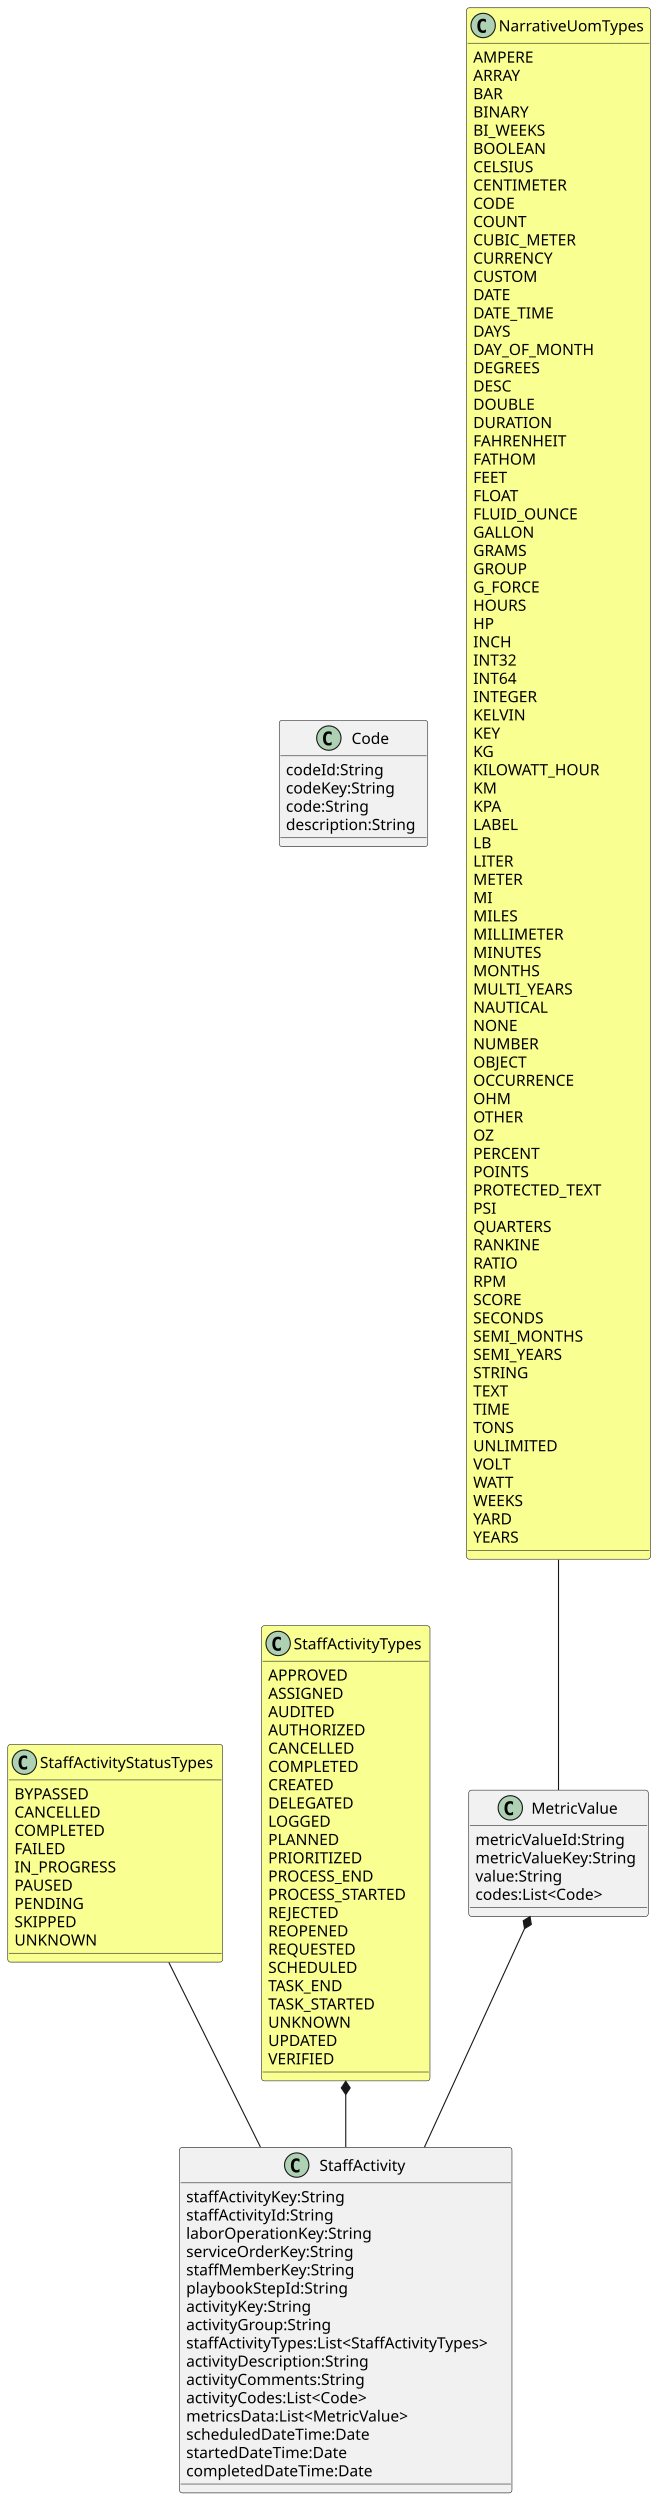
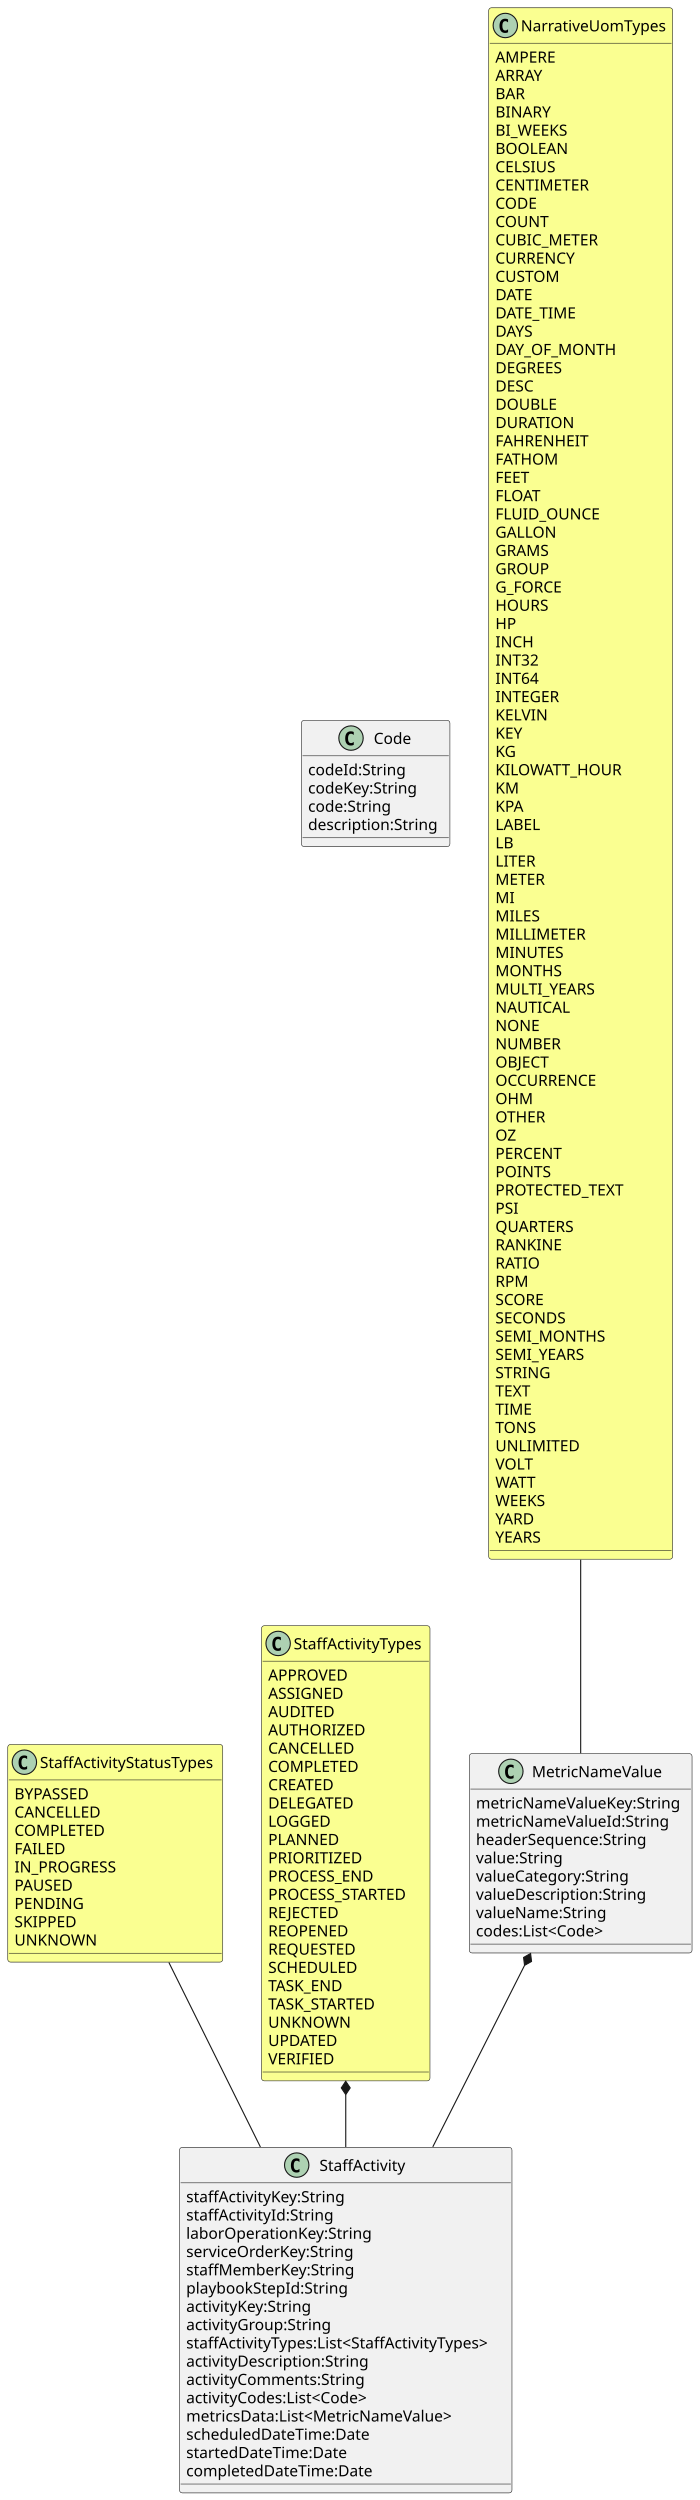
- <svg xmlns="http://www.w3.org/2000/svg" contentStyleType="text/css" height="2256px" preserveAspectRatio="none" style="width:594px;height:2256px;background:#FFFFFF;" version="1.1" viewBox="0 0 594 2256" width="594px" zoomAndPan="magnify">
+ <svg xmlns="http://www.w3.org/2000/svg" contentStyleType="text/css" height="2256px" preserveAspectRatio="none" style="width:631px;height:2256px;background:#FFFFFF;" version="1.1" viewBox="0 0 631 2256" width="631px" zoomAndPan="magnify">
  <defs />
  <g>
    <g id="elem_Code">
-       <rect codeLine="1" fill="#F1F1F1" height="113.953" id="Code" rx="2.5" ry="2.5" style="stroke:#181818;stroke-width:0.5;" width="134" x="252" y="650.04" />
-       <ellipse cx="296.75" cy="666.04" fill="#ADD1B2" rx="11" ry="11" style="stroke:#181818;stroke-width:1.0;" />
-       <path d="M299.223,672.183 Q298.642,672.482 298.003,672.631 Q297.364,672.781 296.658,672.781 Q294.151,672.781 292.832,671.129 Q291.512,669.477 291.512,666.356 Q291.512,663.226 292.832,661.575 Q294.151,659.923 296.658,659.923 Q297.364,659.923 298.011,660.072 Q298.659,660.222 299.223,660.52 L299.223,663.243 Q298.592,662.662 297.999,662.392 Q297.405,662.122 296.774,662.122 Q295.43,662.122 294.745,663.189 Q294.06,664.256 294.06,666.356 Q294.06,668.448 294.745,669.514 Q295.43,670.581 296.774,670.581 Q297.405,670.581 297.999,670.311 Q298.592,670.042 299.223,669.46 Z " fill="#000000" />
-       <text fill="#000000" font-family="sans-serif" font-size="14" lengthAdjust="spacing" textLength="36" x="317.25" y="671.331">Code</text>
-       <line style="stroke:#181818;stroke-width:0.5;" x1="253" x2="385" y1="682.04" y2="682.04" />
-       <text fill="#000000" font-family="sans-serif" font-size="14" lengthAdjust="spacing" textLength="91" x="258" y="699.575">codeId:String</text>
-       <text fill="#000000" font-family="sans-serif" font-size="14" lengthAdjust="spacing" textLength="102" x="258" y="716.063">codeKey:String</text>
-       <text fill="#000000" font-family="sans-serif" font-size="14" lengthAdjust="spacing" textLength="78" x="258" y="732.552">code:String</text>
-       <text fill="#000000" font-family="sans-serif" font-size="14" lengthAdjust="spacing" textLength="122" x="258" y="749.04">description:String</text>
-       <line style="stroke:#181818;stroke-width:0.5;" x1="253" x2="385" y1="755.993" y2="755.993" />
-     </g>
-     <g id="elem_MetricValue">
-       <rect codeLine="7" fill="#F1F1F1" height="113.953" id="MetricValue" rx="2.5" ry="2.5" style="stroke:#181818;stroke-width:0.5;" width="162" x="423" y="1615.43" />
-       <ellipse cx="460.5" cy="1631.43" fill="#ADD1B2" rx="11" ry="11" style="stroke:#181818;stroke-width:1.0;" />
-       <path d="M462.973,1637.573 Q462.392,1637.872 461.753,1638.021 Q461.114,1638.171 460.408,1638.171 Q457.901,1638.171 456.582,1636.519 Q455.262,1634.867 455.262,1631.746 Q455.262,1628.617 456.582,1626.965 Q457.901,1625.313 460.408,1625.313 Q461.114,1625.313 461.761,1625.462 Q462.409,1625.612 462.973,1625.91 L462.973,1628.633 Q462.342,1628.052 461.749,1627.782 Q461.155,1627.513 460.524,1627.513 Q459.18,1627.513 458.495,1628.579 Q457.81,1629.646 457.81,1631.746 Q457.81,1633.838 458.495,1634.904 Q459.18,1635.971 460.524,1635.971 Q461.155,1635.971 461.749,1635.701 Q462.342,1635.431 462.973,1634.85 Z " fill="#000000" />
-       <text fill="#000000" font-family="sans-serif" font-size="14" lengthAdjust="spacing" textLength="80" x="479.5" y="1636.721">MetricValue</text>
-       <line style="stroke:#181818;stroke-width:0.5;" x1="424" x2="584" y1="1647.43" y2="1647.43" />
-       <text fill="#000000" font-family="sans-serif" font-size="14" lengthAdjust="spacing" textLength="139" x="429" y="1664.965">metricValueId:String</text>
-       <text fill="#000000" font-family="sans-serif" font-size="14" lengthAdjust="spacing" textLength="150" x="429" y="1681.453">metricValueKey:String</text>
-       <text fill="#000000" font-family="sans-serif" font-size="14" lengthAdjust="spacing" textLength="81" x="429" y="1697.942">value:String</text>
-       <text fill="#000000" font-family="sans-serif" font-size="14" lengthAdjust="spacing" textLength="125" x="429" y="1714.43">codes:List&lt;Code&gt;</text>
-       <line style="stroke:#181818;stroke-width:0.5;" x1="424" x2="584" y1="1721.383" y2="1721.383" />
+       <rect codeLine="1" fill="#F1F1F1" height="113.953" id="Code" rx="2.5" ry="2.5" style="stroke:#181818;stroke-width:0.5;" width="134" x="272" y="650.04" />
+       <ellipse cx="316.75" cy="666.04" fill="#ADD1B2" rx="11" ry="11" style="stroke:#181818;stroke-width:1.0;" />
+       <path d="M319.223,672.183 Q318.642,672.482 318.003,672.631 Q317.364,672.781 316.658,672.781 Q314.151,672.781 312.832,671.129 Q311.512,669.477 311.512,666.356 Q311.512,663.226 312.832,661.575 Q314.151,659.923 316.658,659.923 Q317.364,659.923 318.011,660.072 Q318.659,660.222 319.223,660.52 L319.223,663.243 Q318.592,662.662 317.999,662.392 Q317.405,662.122 316.774,662.122 Q315.43,662.122 314.745,663.189 Q314.06,664.256 314.06,666.356 Q314.06,668.448 314.745,669.514 Q315.43,670.581 316.774,670.581 Q317.405,670.581 317.999,670.311 Q318.592,670.042 319.223,669.46 Z " fill="#000000" />
+       <text fill="#000000" font-family="sans-serif" font-size="14" lengthAdjust="spacing" textLength="36" x="337.25" y="671.331">Code</text>
+       <line style="stroke:#181818;stroke-width:0.5;" x1="273" x2="405" y1="682.04" y2="682.04" />
+       <text fill="#000000" font-family="sans-serif" font-size="14" lengthAdjust="spacing" textLength="91" x="278" y="699.575">codeId:String</text>
+       <text fill="#000000" font-family="sans-serif" font-size="14" lengthAdjust="spacing" textLength="102" x="278" y="716.063">codeKey:String</text>
+       <text fill="#000000" font-family="sans-serif" font-size="14" lengthAdjust="spacing" textLength="78" x="278" y="732.552">code:String</text>
+       <text fill="#000000" font-family="sans-serif" font-size="14" lengthAdjust="spacing" textLength="122" x="278" y="749.04">description:String</text>
+       <line style="stroke:#181818;stroke-width:0.5;" x1="273" x2="405" y1="755.993" y2="755.993" />
+     </g>
+     <g id="elem_MetricNameValue">
+       <rect codeLine="7" fill="#F1F1F1" height="179.906" id="MetricNameValue" rx="2.5" ry="2.5" style="stroke:#181818;stroke-width:0.5;" width="201" x="423.5" y="1582.45" />
+       <ellipse cx="461" cy="1598.45" fill="#ADD1B2" rx="11" ry="11" style="stroke:#181818;stroke-width:1.0;" />
+       <path d="M463.473,1604.593 Q462.892,1604.892 462.253,1605.041 Q461.614,1605.191 460.908,1605.191 Q458.401,1605.191 457.082,1603.539 Q455.762,1601.887 455.762,1598.766 Q455.762,1595.637 457.082,1593.985 Q458.401,1592.333 460.908,1592.333 Q461.614,1592.333 462.261,1592.482 Q462.909,1592.632 463.473,1592.93 L463.473,1595.653 Q462.842,1595.072 462.249,1594.802 Q461.655,1594.533 461.024,1594.533 Q459.68,1594.533 458.995,1595.599 Q458.31,1596.666 458.31,1598.766 Q458.31,1600.858 458.995,1601.924 Q459.68,1602.991 461.024,1602.991 Q461.655,1602.991 462.249,1602.721 Q462.842,1602.451 463.473,1601.87 Z " fill="#000000" />
+       <text fill="#000000" font-family="sans-serif" font-size="14" lengthAdjust="spacing" textLength="119" x="480" y="1603.741">MetricNameValue</text>
+       <line style="stroke:#181818;stroke-width:0.5;" x1="424.5" x2="623.5" y1="1614.45" y2="1614.45" />
+       <text fill="#000000" font-family="sans-serif" font-size="14" lengthAdjust="spacing" textLength="189" x="429.5" y="1631.985">metricNameValueKey:String</text>
+       <text fill="#000000" font-family="sans-serif" font-size="14" lengthAdjust="spacing" textLength="178" x="429.5" y="1648.473">metricNameValueId:String</text>
+       <text fill="#000000" font-family="sans-serif" font-size="14" lengthAdjust="spacing" textLength="159" x="429.5" y="1664.962">headerSequence:String</text>
+       <text fill="#000000" font-family="sans-serif" font-size="14" lengthAdjust="spacing" textLength="81" x="429.5" y="1681.45">value:String</text>
+       <text fill="#000000" font-family="sans-serif" font-size="14" lengthAdjust="spacing" textLength="143" x="429.5" y="1697.938">valueCategory:String</text>
+       <text fill="#000000" font-family="sans-serif" font-size="14" lengthAdjust="spacing" textLength="159" x="429.5" y="1714.427">valueDescription:String</text>
+       <text fill="#000000" font-family="sans-serif" font-size="14" lengthAdjust="spacing" textLength="120" x="429.5" y="1730.915">valueName:String</text>
+       <text fill="#000000" font-family="sans-serif" font-size="14" lengthAdjust="spacing" textLength="125" x="429.5" y="1747.403">codes:List&lt;Code&gt;</text>
+       <line style="stroke:#181818;stroke-width:0.5;" x1="424.5" x2="623.5" y1="1754.356" y2="1754.356" />
    </g>
    <g id="elem_StaffActivity">
-       <rect codeLine="13" fill="#F1F1F1" height="311.812" id="StaffActivity" rx="2.5" ry="2.5" style="stroke:#181818;stroke-width:0.5;" width="300" x="162" y="1937.78" />
+       <rect codeLine="17" fill="#F1F1F1" height="311.812" id="StaffActivity" rx="2.5" ry="2.5" style="stroke:#181818;stroke-width:0.5;" width="300" x="162" y="1937.78" />
      <ellipse cx="267.75" cy="1953.78" fill="#ADD1B2" rx="11" ry="11" style="stroke:#181818;stroke-width:1.0;" />
      <path d="M270.223,1959.923 Q269.642,1960.222 269.003,1960.371 Q268.364,1960.521 267.658,1960.521 Q265.151,1960.521 263.832,1958.869 Q262.512,1957.217 262.512,1954.096 Q262.512,1950.966 263.832,1949.315 Q265.151,1947.663 267.658,1947.663 Q268.364,1947.663 269.011,1947.812 Q269.659,1947.962 270.223,1948.261 L270.223,1950.983 Q269.592,1950.402 268.999,1950.132 Q268.405,1949.862 267.774,1949.862 Q266.43,1949.862 265.745,1950.929 Q265.06,1951.996 265.06,1954.096 Q265.06,1956.188 265.745,1957.254 Q266.43,1958.321 267.774,1958.321 Q268.405,1958.321 268.999,1958.051 Q269.592,1957.782 270.223,1957.2 Z " fill="#000000" />
      <text fill="#000000" font-family="sans-serif" font-size="14" lengthAdjust="spacing" textLength="80" x="288.25" y="1959.071">StaffActivity</text>
      <line style="stroke:#181818;stroke-width:0.5;" x1="163" x2="461" y1="1969.78" y2="1969.78" />
      <text fill="#000000" font-family="sans-serif" font-size="14" lengthAdjust="spacing" textLength="148" x="168" y="1987.315">staffActivityKey:String</text>
      <text fill="#000000" font-family="sans-serif" font-size="14" lengthAdjust="spacing" textLength="137" x="168" y="2003.803">staffActivityId:String</text>
      <text fill="#000000" font-family="sans-serif" font-size="14" lengthAdjust="spacing" textLength="174" x="168" y="2020.292">laborOperationKey:String</text>
      <text fill="#000000" font-family="sans-serif" font-size="14" lengthAdjust="spacing" textLength="156" x="168" y="2036.78">serviceOrderKey:String</text>
      <text fill="#000000" font-family="sans-serif" font-size="14" lengthAdjust="spacing" textLength="155" x="168" y="2053.268">staffMemberKey:String</text>
      <text fill="#000000" font-family="sans-serif" font-size="14" lengthAdjust="spacing" textLength="151" x="168" y="2069.757">playbookStepId:String</text>
      <text fill="#000000" font-family="sans-serif" font-size="14" lengthAdjust="spacing" textLength="116" x="168" y="2086.245">activityKey:String</text>
      <text fill="#000000" font-family="sans-serif" font-size="14" lengthAdjust="spacing" textLength="135" x="168" y="2102.733">activityGroup:String</text>
      <text fill="#000000" font-family="sans-serif" font-size="14" lengthAdjust="spacing" textLength="288" x="168" y="2119.221">staffActivityTypes:List&lt;StaffActivityTypes&gt;</text>
      <text fill="#000000" font-family="sans-serif" font-size="14" lengthAdjust="spacing" textLength="170" x="168" y="2135.71">activityDescription:String</text>
      <text fill="#000000" font-family="sans-serif" font-size="14" lengthAdjust="spacing" textLength="166" x="168" y="2152.198">activityComments:String</text>
      <text fill="#000000" font-family="sans-serif" font-size="14" lengthAdjust="spacing" textLength="175" x="168" y="2168.686">activityCodes:List&lt;Code&gt;</text>
-       <text fill="#000000" font-family="sans-serif" font-size="14" lengthAdjust="spacing" textLength="210" x="168" y="2185.175">metricsData:List&lt;MetricValue&gt;</text>
+       <text fill="#000000" font-family="sans-serif" font-size="14" lengthAdjust="spacing" textLength="249" x="168" y="2185.175">metricsData:List&lt;MetricNameValue&gt;</text>
      <text fill="#000000" font-family="sans-serif" font-size="14" lengthAdjust="spacing" textLength="170" x="168" y="2201.663">scheduledDateTime:Date</text>
      <text fill="#000000" font-family="sans-serif" font-size="14" lengthAdjust="spacing" textLength="148" x="168" y="2218.151">startedDateTime:Date</text>
      <text fill="#000000" font-family="sans-serif" font-size="14" lengthAdjust="spacing" textLength="172" x="168" y="2234.639">completedDateTime:Date</text>
      <line style="stroke:#181818;stroke-width:0.5;" x1="163" x2="461" y1="2241.593" y2="2241.593" />
    </g>
    <g id="elem_NarrativeUomTypes">
-       <rect codeLine="31" fill="#FAFF91" height="1400.039" id="NarrativeUomTypes" rx="2.5" ry="2.5" style="stroke:#181818;stroke-width:0.5;" width="166" x="421" y="7" />
-       <ellipse cx="436" cy="23" fill="#ADD1B2" rx="11" ry="11" style="stroke:#181818;stroke-width:1.0;" />
-       <path d="M438.473,29.143 Q437.892,29.442 437.253,29.591 Q436.614,29.741 435.908,29.741 Q433.401,29.741 432.082,28.089 Q430.762,26.437 430.762,23.316 Q430.762,20.186 432.082,18.535 Q433.401,16.883 435.908,16.883 Q436.614,16.883 437.261,17.032 Q437.909,17.182 438.473,17.48 L438.473,20.203 Q437.842,19.622 437.249,19.352 Q436.655,19.082 436.024,19.082 Q434.68,19.082 433.995,20.149 Q433.31,21.216 433.31,23.316 Q433.31,25.408 433.995,26.474 Q434.68,27.541 436.024,27.541 Q436.655,27.541 437.249,27.271 Q437.842,27.002 438.473,26.42 Z " fill="#000000" />
-       <text fill="#000000" font-family="sans-serif" font-size="14" lengthAdjust="spacing" textLength="134" x="450" y="28.291">NarrativeUomTypes</text>
-       <line style="stroke:#181818;stroke-width:0.5;" x1="422" x2="586" y1="39" y2="39" />
-       <text fill="#000000" font-family="sans-serif" font-size="14" lengthAdjust="spacing" textLength="55" x="427" y="56.535">AMPERE</text>
-       <text fill="#000000" font-family="sans-serif" font-size="14" lengthAdjust="spacing" textLength="47" x="427" y="73.023">ARRAY</text>
-       <text fill="#000000" font-family="sans-serif" font-size="14" lengthAdjust="spacing" textLength="27" x="427" y="89.512">BAR</text>
-       <text fill="#000000" font-family="sans-serif" font-size="14" lengthAdjust="spacing" textLength="50" x="427" y="106">BINARY</text>
-       <text fill="#000000" font-family="sans-serif" font-size="14" lengthAdjust="spacing" textLength="64" x="427" y="122.488">BI_WEEKS</text>
-       <text fill="#000000" font-family="sans-serif" font-size="14" lengthAdjust="spacing" textLength="65" x="427" y="138.977">BOOLEAN</text>
-       <text fill="#000000" font-family="sans-serif" font-size="14" lengthAdjust="spacing" textLength="55" x="427" y="155.465">CELSIUS</text>
-       <text fill="#000000" font-family="sans-serif" font-size="14" lengthAdjust="spacing" textLength="87" x="427" y="171.953">CENTIMETER</text>
-       <text fill="#000000" font-family="sans-serif" font-size="14" lengthAdjust="spacing" textLength="39" x="427" y="188.441">CODE</text>
-       <text fill="#000000" font-family="sans-serif" font-size="14" lengthAdjust="spacing" textLength="50" x="427" y="204.93">COUNT</text>
-       <text fill="#000000" font-family="sans-serif" font-size="14" lengthAdjust="spacing" textLength="95" x="427" y="221.418">CUBIC_METER</text>
-       <text fill="#000000" font-family="sans-serif" font-size="14" lengthAdjust="spacing" textLength="75" x="427" y="237.906">CURRENCY</text>
-       <text fill="#000000" font-family="sans-serif" font-size="14" lengthAdjust="spacing" textLength="60" x="427" y="254.394">CUSTOM</text>
-       <text fill="#000000" font-family="sans-serif" font-size="14" lengthAdjust="spacing" textLength="37" x="427" y="270.883">DATE</text>
-       <text fill="#000000" font-family="sans-serif" font-size="14" lengthAdjust="spacing" textLength="77" x="427" y="287.371">DATE_TIME</text>
-       <text fill="#000000" font-family="sans-serif" font-size="14" lengthAdjust="spacing" textLength="37" x="427" y="303.859">DAYS</text>
-       <text fill="#000000" font-family="sans-serif" font-size="14" lengthAdjust="spacing" textLength="114" x="427" y="320.348">DAY_OF_MONTH</text>
-       <text fill="#000000" font-family="sans-serif" font-size="14" lengthAdjust="spacing" textLength="61" x="427" y="336.836">DEGREES</text>
-       <text fill="#000000" font-family="sans-serif" font-size="14" lengthAdjust="spacing" textLength="36" x="427" y="353.324">DESC</text>
-       <text fill="#000000" font-family="sans-serif" font-size="14" lengthAdjust="spacing" textLength="54" x="427" y="369.812">DOUBLE</text>
-       <text fill="#000000" font-family="sans-serif" font-size="14" lengthAdjust="spacing" textLength="73" x="427" y="386.301">DURATION</text>
-       <text fill="#000000" font-family="sans-serif" font-size="14" lengthAdjust="spacing" textLength="86" x="427" y="402.789">FAHRENHEIT</text>
-       <text fill="#000000" font-family="sans-serif" font-size="14" lengthAdjust="spacing" textLength="60" x="427" y="419.277">FATHOM</text>
-       <text fill="#000000" font-family="sans-serif" font-size="14" lengthAdjust="spacing" textLength="33" x="427" y="435.766">FEET</text>
-       <text fill="#000000" font-family="sans-serif" font-size="14" lengthAdjust="spacing" textLength="45" x="427" y="452.254">FLOAT</text>
-       <text fill="#000000" font-family="sans-serif" font-size="14" lengthAdjust="spacing" textLength="95" x="427" y="468.742">FLUID_OUNCE</text>
-       <text fill="#000000" font-family="sans-serif" font-size="14" lengthAdjust="spacing" textLength="55" x="427" y="485.231">GALLON</text>
-       <text fill="#000000" font-family="sans-serif" font-size="14" lengthAdjust="spacing" textLength="49" x="427" y="501.719">GRAMS</text>
-       <text fill="#000000" font-family="sans-serif" font-size="14" lengthAdjust="spacing" textLength="48" x="427" y="518.207">GROUP</text>
-       <text fill="#000000" font-family="sans-serif" font-size="14" lengthAdjust="spacing" textLength="63" x="427" y="534.695">G_FORCE</text>
-       <text fill="#000000" font-family="sans-serif" font-size="14" lengthAdjust="spacing" textLength="48" x="427" y="551.184">HOURS</text>
-       <text fill="#000000" font-family="sans-serif" font-size="14" lengthAdjust="spacing" textLength="18" x="427" y="567.672">HP</text>
-       <text fill="#000000" font-family="sans-serif" font-size="14" lengthAdjust="spacing" textLength="34" x="427" y="584.16">INCH</text>
-       <text fill="#000000" font-family="sans-serif" font-size="14" lengthAdjust="spacing" textLength="41" x="427" y="600.648">INT32</text>
-       <text fill="#000000" font-family="sans-serif" font-size="14" lengthAdjust="spacing" textLength="41" x="427" y="617.137">INT64</text>
-       <text fill="#000000" font-family="sans-serif" font-size="14" lengthAdjust="spacing" textLength="58" x="427" y="633.625">INTEGER</text>
-       <text fill="#000000" font-family="sans-serif" font-size="14" lengthAdjust="spacing" textLength="47" x="427" y="650.113">KELVIN</text>
-       <text fill="#000000" font-family="sans-serif" font-size="14" lengthAdjust="spacing" textLength="26" x="427" y="666.602">KEY</text>
-       <text fill="#000000" font-family="sans-serif" font-size="14" lengthAdjust="spacing" textLength="19" x="427" y="683.09">KG</text>
-       <text fill="#000000" font-family="sans-serif" font-size="14" lengthAdjust="spacing" textLength="118" x="427" y="699.578">KILOWATT_HOUR</text>
-       <text fill="#000000" font-family="sans-serif" font-size="14" lengthAdjust="spacing" textLength="21" x="427" y="716.066">KM</text>
-       <text fill="#000000" font-family="sans-serif" font-size="14" lengthAdjust="spacing" textLength="27" x="427" y="732.555">KPA</text>
-       <text fill="#000000" font-family="sans-serif" font-size="14" lengthAdjust="spacing" textLength="40" x="427" y="749.043">LABEL</text>
-       <text fill="#000000" font-family="sans-serif" font-size="14" lengthAdjust="spacing" textLength="15" x="427" y="765.531">LB</text>
-       <text fill="#000000" font-family="sans-serif" font-size="14" lengthAdjust="spacing" textLength="37" x="427" y="782.019">LITER</text>
-       <text fill="#000000" font-family="sans-serif" font-size="14" lengthAdjust="spacing" textLength="46" x="427" y="798.508">METER</text>
-       <text fill="#000000" font-family="sans-serif" font-size="14" lengthAdjust="spacing" textLength="16" x="427" y="814.996">MI</text>
-       <text fill="#000000" font-family="sans-serif" font-size="14" lengthAdjust="spacing" textLength="39" x="427" y="831.484">MILES</text>
-       <text fill="#000000" font-family="sans-serif" font-size="14" lengthAdjust="spacing" textLength="80" x="427" y="847.973">MILLIMETER</text>
-       <text fill="#000000" font-family="sans-serif" font-size="14" lengthAdjust="spacing" textLength="61" x="427" y="864.461">MINUTES</text>
-       <text fill="#000000" font-family="sans-serif" font-size="14" lengthAdjust="spacing" textLength="60" x="427" y="880.949">MONTHS</text>
-       <text fill="#000000" font-family="sans-serif" font-size="14" lengthAdjust="spacing" textLength="93" x="427" y="897.438">MULTI_YEARS</text>
-       <text fill="#000000" font-family="sans-serif" font-size="14" lengthAdjust="spacing" textLength="70" x="427" y="913.926">NAUTICAL</text>
-       <text fill="#000000" font-family="sans-serif" font-size="14" lengthAdjust="spacing" textLength="39" x="427" y="930.414">NONE</text>
-       <text fill="#000000" font-family="sans-serif" font-size="14" lengthAdjust="spacing" textLength="57" x="427" y="946.902">NUMBER</text>
-       <text fill="#000000" font-family="sans-serif" font-size="14" lengthAdjust="spacing" textLength="50" x="427" y="963.391">OBJECT</text>
-       <text fill="#000000" font-family="sans-serif" font-size="14" lengthAdjust="spacing" textLength="95" x="427" y="979.879">OCCURRENCE</text>
-       <text fill="#000000" font-family="sans-serif" font-size="14" lengthAdjust="spacing" textLength="33" x="427" y="996.367">OHM</text>
-       <text fill="#000000" font-family="sans-serif" font-size="14" lengthAdjust="spacing" textLength="47" x="427" y="1012.856">OTHER</text>
-       <text fill="#000000" font-family="sans-serif" font-size="14" lengthAdjust="spacing" textLength="19" x="427" y="1029.344">OZ</text>
-       <text fill="#000000" font-family="sans-serif" font-size="14" lengthAdjust="spacing" textLength="62" x="427" y="1045.832">PERCENT</text>
-       <text fill="#000000" font-family="sans-serif" font-size="14" lengthAdjust="spacing" textLength="50" x="427" y="1062.32">POINTS</text>
-       <text fill="#000000" font-family="sans-serif" font-size="14" lengthAdjust="spacing" textLength="124" x="427" y="1078.809">PROTECTED_TEXT</text>
-       <text fill="#000000" font-family="sans-serif" font-size="14" lengthAdjust="spacing" textLength="20" x="427" y="1095.297">PSI</text>
-       <text fill="#000000" font-family="sans-serif" font-size="14" lengthAdjust="spacing" textLength="74" x="427" y="1111.785">QUARTERS</text>
-       <text fill="#000000" font-family="sans-serif" font-size="14" lengthAdjust="spacing" textLength="60" x="427" y="1128.273">RANKINE</text>
-       <text fill="#000000" font-family="sans-serif" font-size="14" lengthAdjust="spacing" textLength="43" x="427" y="1144.762">RATIO</text>
-       <text fill="#000000" font-family="sans-serif" font-size="14" lengthAdjust="spacing" textLength="29" x="427" y="1161.25">RPM</text>
-       <text fill="#000000" font-family="sans-serif" font-size="14" lengthAdjust="spacing" textLength="46" x="427" y="1177.738">SCORE</text>
-       <text fill="#000000" font-family="sans-serif" font-size="14" lengthAdjust="spacing" textLength="65" x="427" y="1194.227">SECONDS</text>
-       <text fill="#000000" font-family="sans-serif" font-size="14" lengthAdjust="spacing" textLength="99" x="427" y="1210.715">SEMI_MONTHS</text>
-       <text fill="#000000" font-family="sans-serif" font-size="14" lengthAdjust="spacing" textLength="83" x="427" y="1227.203">SEMI_YEARS</text>
-       <text fill="#000000" font-family="sans-serif" font-size="14" lengthAdjust="spacing" textLength="50" x="427" y="1243.691">STRING</text>
-       <text fill="#000000" font-family="sans-serif" font-size="14" lengthAdjust="spacing" textLength="35" x="427" y="1260.18">TEXT</text>
-       <text fill="#000000" font-family="sans-serif" font-size="14" lengthAdjust="spacing" textLength="33" x="427" y="1276.668">TIME</text>
-       <text fill="#000000" font-family="sans-serif" font-size="14" lengthAdjust="spacing" textLength="38" x="427" y="1293.156">TONS</text>
-       <text fill="#000000" font-family="sans-serif" font-size="14" lengthAdjust="spacing" textLength="74" x="427" y="1309.645">UNLIMITED</text>
-       <text fill="#000000" font-family="sans-serif" font-size="14" lengthAdjust="spacing" textLength="36" x="427" y="1326.133">VOLT</text>
-       <text fill="#000000" font-family="sans-serif" font-size="14" lengthAdjust="spacing" textLength="40" x="427" y="1342.621">WATT</text>
-       <text fill="#000000" font-family="sans-serif" font-size="14" lengthAdjust="spacing" textLength="45" x="427" y="1359.109">WEEKS</text>
-       <text fill="#000000" font-family="sans-serif" font-size="14" lengthAdjust="spacing" textLength="38" x="427" y="1375.598">YARD</text>
-       <text fill="#000000" font-family="sans-serif" font-size="14" lengthAdjust="spacing" textLength="44" x="427" y="1392.086">YEARS</text>
-       <line style="stroke:#181818;stroke-width:0.5;" x1="422" x2="586" y1="1399.039" y2="1399.039" />
+       <rect codeLine="35" fill="#FAFF91" height="1400.039" id="NarrativeUomTypes" rx="2.5" ry="2.5" style="stroke:#181818;stroke-width:0.5;" width="166" x="441" y="7" />
+       <ellipse cx="456" cy="23" fill="#ADD1B2" rx="11" ry="11" style="stroke:#181818;stroke-width:1.0;" />
+       <path d="M458.473,29.143 Q457.892,29.442 457.253,29.591 Q456.614,29.741 455.908,29.741 Q453.401,29.741 452.082,28.089 Q450.762,26.437 450.762,23.316 Q450.762,20.186 452.082,18.535 Q453.401,16.883 455.908,16.883 Q456.614,16.883 457.261,17.032 Q457.909,17.182 458.473,17.48 L458.473,20.203 Q457.842,19.622 457.249,19.352 Q456.655,19.082 456.024,19.082 Q454.68,19.082 453.995,20.149 Q453.31,21.216 453.31,23.316 Q453.31,25.408 453.995,26.474 Q454.68,27.541 456.024,27.541 Q456.655,27.541 457.249,27.271 Q457.842,27.002 458.473,26.42 Z " fill="#000000" />
+       <text fill="#000000" font-family="sans-serif" font-size="14" lengthAdjust="spacing" textLength="134" x="470" y="28.291">NarrativeUomTypes</text>
+       <line style="stroke:#181818;stroke-width:0.5;" x1="442" x2="606" y1="39" y2="39" />
+       <text fill="#000000" font-family="sans-serif" font-size="14" lengthAdjust="spacing" textLength="55" x="447" y="56.535">AMPERE</text>
+       <text fill="#000000" font-family="sans-serif" font-size="14" lengthAdjust="spacing" textLength="47" x="447" y="73.023">ARRAY</text>
+       <text fill="#000000" font-family="sans-serif" font-size="14" lengthAdjust="spacing" textLength="27" x="447" y="89.512">BAR</text>
+       <text fill="#000000" font-family="sans-serif" font-size="14" lengthAdjust="spacing" textLength="50" x="447" y="106">BINARY</text>
+       <text fill="#000000" font-family="sans-serif" font-size="14" lengthAdjust="spacing" textLength="64" x="447" y="122.488">BI_WEEKS</text>
+       <text fill="#000000" font-family="sans-serif" font-size="14" lengthAdjust="spacing" textLength="65" x="447" y="138.977">BOOLEAN</text>
+       <text fill="#000000" font-family="sans-serif" font-size="14" lengthAdjust="spacing" textLength="55" x="447" y="155.465">CELSIUS</text>
+       <text fill="#000000" font-family="sans-serif" font-size="14" lengthAdjust="spacing" textLength="87" x="447" y="171.953">CENTIMETER</text>
+       <text fill="#000000" font-family="sans-serif" font-size="14" lengthAdjust="spacing" textLength="39" x="447" y="188.441">CODE</text>
+       <text fill="#000000" font-family="sans-serif" font-size="14" lengthAdjust="spacing" textLength="50" x="447" y="204.93">COUNT</text>
+       <text fill="#000000" font-family="sans-serif" font-size="14" lengthAdjust="spacing" textLength="95" x="447" y="221.418">CUBIC_METER</text>
+       <text fill="#000000" font-family="sans-serif" font-size="14" lengthAdjust="spacing" textLength="75" x="447" y="237.906">CURRENCY</text>
+       <text fill="#000000" font-family="sans-serif" font-size="14" lengthAdjust="spacing" textLength="60" x="447" y="254.394">CUSTOM</text>
+       <text fill="#000000" font-family="sans-serif" font-size="14" lengthAdjust="spacing" textLength="37" x="447" y="270.883">DATE</text>
+       <text fill="#000000" font-family="sans-serif" font-size="14" lengthAdjust="spacing" textLength="77" x="447" y="287.371">DATE_TIME</text>
+       <text fill="#000000" font-family="sans-serif" font-size="14" lengthAdjust="spacing" textLength="37" x="447" y="303.859">DAYS</text>
+       <text fill="#000000" font-family="sans-serif" font-size="14" lengthAdjust="spacing" textLength="114" x="447" y="320.348">DAY_OF_MONTH</text>
+       <text fill="#000000" font-family="sans-serif" font-size="14" lengthAdjust="spacing" textLength="61" x="447" y="336.836">DEGREES</text>
+       <text fill="#000000" font-family="sans-serif" font-size="14" lengthAdjust="spacing" textLength="36" x="447" y="353.324">DESC</text>
+       <text fill="#000000" font-family="sans-serif" font-size="14" lengthAdjust="spacing" textLength="54" x="447" y="369.812">DOUBLE</text>
+       <text fill="#000000" font-family="sans-serif" font-size="14" lengthAdjust="spacing" textLength="73" x="447" y="386.301">DURATION</text>
+       <text fill="#000000" font-family="sans-serif" font-size="14" lengthAdjust="spacing" textLength="86" x="447" y="402.789">FAHRENHEIT</text>
+       <text fill="#000000" font-family="sans-serif" font-size="14" lengthAdjust="spacing" textLength="60" x="447" y="419.277">FATHOM</text>
+       <text fill="#000000" font-family="sans-serif" font-size="14" lengthAdjust="spacing" textLength="33" x="447" y="435.766">FEET</text>
+       <text fill="#000000" font-family="sans-serif" font-size="14" lengthAdjust="spacing" textLength="45" x="447" y="452.254">FLOAT</text>
+       <text fill="#000000" font-family="sans-serif" font-size="14" lengthAdjust="spacing" textLength="95" x="447" y="468.742">FLUID_OUNCE</text>
+       <text fill="#000000" font-family="sans-serif" font-size="14" lengthAdjust="spacing" textLength="55" x="447" y="485.231">GALLON</text>
+       <text fill="#000000" font-family="sans-serif" font-size="14" lengthAdjust="spacing" textLength="49" x="447" y="501.719">GRAMS</text>
+       <text fill="#000000" font-family="sans-serif" font-size="14" lengthAdjust="spacing" textLength="48" x="447" y="518.207">GROUP</text>
+       <text fill="#000000" font-family="sans-serif" font-size="14" lengthAdjust="spacing" textLength="63" x="447" y="534.695">G_FORCE</text>
+       <text fill="#000000" font-family="sans-serif" font-size="14" lengthAdjust="spacing" textLength="48" x="447" y="551.184">HOURS</text>
+       <text fill="#000000" font-family="sans-serif" font-size="14" lengthAdjust="spacing" textLength="18" x="447" y="567.672">HP</text>
+       <text fill="#000000" font-family="sans-serif" font-size="14" lengthAdjust="spacing" textLength="34" x="447" y="584.16">INCH</text>
+       <text fill="#000000" font-family="sans-serif" font-size="14" lengthAdjust="spacing" textLength="41" x="447" y="600.648">INT32</text>
+       <text fill="#000000" font-family="sans-serif" font-size="14" lengthAdjust="spacing" textLength="41" x="447" y="617.137">INT64</text>
+       <text fill="#000000" font-family="sans-serif" font-size="14" lengthAdjust="spacing" textLength="58" x="447" y="633.625">INTEGER</text>
+       <text fill="#000000" font-family="sans-serif" font-size="14" lengthAdjust="spacing" textLength="47" x="447" y="650.113">KELVIN</text>
+       <text fill="#000000" font-family="sans-serif" font-size="14" lengthAdjust="spacing" textLength="26" x="447" y="666.602">KEY</text>
+       <text fill="#000000" font-family="sans-serif" font-size="14" lengthAdjust="spacing" textLength="19" x="447" y="683.09">KG</text>
+       <text fill="#000000" font-family="sans-serif" font-size="14" lengthAdjust="spacing" textLength="118" x="447" y="699.578">KILOWATT_HOUR</text>
+       <text fill="#000000" font-family="sans-serif" font-size="14" lengthAdjust="spacing" textLength="21" x="447" y="716.066">KM</text>
+       <text fill="#000000" font-family="sans-serif" font-size="14" lengthAdjust="spacing" textLength="27" x="447" y="732.555">KPA</text>
+       <text fill="#000000" font-family="sans-serif" font-size="14" lengthAdjust="spacing" textLength="40" x="447" y="749.043">LABEL</text>
+       <text fill="#000000" font-family="sans-serif" font-size="14" lengthAdjust="spacing" textLength="15" x="447" y="765.531">LB</text>
+       <text fill="#000000" font-family="sans-serif" font-size="14" lengthAdjust="spacing" textLength="37" x="447" y="782.019">LITER</text>
+       <text fill="#000000" font-family="sans-serif" font-size="14" lengthAdjust="spacing" textLength="46" x="447" y="798.508">METER</text>
+       <text fill="#000000" font-family="sans-serif" font-size="14" lengthAdjust="spacing" textLength="16" x="447" y="814.996">MI</text>
+       <text fill="#000000" font-family="sans-serif" font-size="14" lengthAdjust="spacing" textLength="39" x="447" y="831.484">MILES</text>
+       <text fill="#000000" font-family="sans-serif" font-size="14" lengthAdjust="spacing" textLength="80" x="447" y="847.973">MILLIMETER</text>
+       <text fill="#000000" font-family="sans-serif" font-size="14" lengthAdjust="spacing" textLength="61" x="447" y="864.461">MINUTES</text>
+       <text fill="#000000" font-family="sans-serif" font-size="14" lengthAdjust="spacing" textLength="60" x="447" y="880.949">MONTHS</text>
+       <text fill="#000000" font-family="sans-serif" font-size="14" lengthAdjust="spacing" textLength="93" x="447" y="897.438">MULTI_YEARS</text>
+       <text fill="#000000" font-family="sans-serif" font-size="14" lengthAdjust="spacing" textLength="70" x="447" y="913.926">NAUTICAL</text>
+       <text fill="#000000" font-family="sans-serif" font-size="14" lengthAdjust="spacing" textLength="39" x="447" y="930.414">NONE</text>
+       <text fill="#000000" font-family="sans-serif" font-size="14" lengthAdjust="spacing" textLength="57" x="447" y="946.902">NUMBER</text>
+       <text fill="#000000" font-family="sans-serif" font-size="14" lengthAdjust="spacing" textLength="50" x="447" y="963.391">OBJECT</text>
+       <text fill="#000000" font-family="sans-serif" font-size="14" lengthAdjust="spacing" textLength="95" x="447" y="979.879">OCCURRENCE</text>
+       <text fill="#000000" font-family="sans-serif" font-size="14" lengthAdjust="spacing" textLength="33" x="447" y="996.367">OHM</text>
+       <text fill="#000000" font-family="sans-serif" font-size="14" lengthAdjust="spacing" textLength="47" x="447" y="1012.856">OTHER</text>
+       <text fill="#000000" font-family="sans-serif" font-size="14" lengthAdjust="spacing" textLength="19" x="447" y="1029.344">OZ</text>
+       <text fill="#000000" font-family="sans-serif" font-size="14" lengthAdjust="spacing" textLength="62" x="447" y="1045.832">PERCENT</text>
+       <text fill="#000000" font-family="sans-serif" font-size="14" lengthAdjust="spacing" textLength="50" x="447" y="1062.32">POINTS</text>
+       <text fill="#000000" font-family="sans-serif" font-size="14" lengthAdjust="spacing" textLength="124" x="447" y="1078.809">PROTECTED_TEXT</text>
+       <text fill="#000000" font-family="sans-serif" font-size="14" lengthAdjust="spacing" textLength="20" x="447" y="1095.297">PSI</text>
+       <text fill="#000000" font-family="sans-serif" font-size="14" lengthAdjust="spacing" textLength="74" x="447" y="1111.785">QUARTERS</text>
+       <text fill="#000000" font-family="sans-serif" font-size="14" lengthAdjust="spacing" textLength="60" x="447" y="1128.273">RANKINE</text>
+       <text fill="#000000" font-family="sans-serif" font-size="14" lengthAdjust="spacing" textLength="43" x="447" y="1144.762">RATIO</text>
+       <text fill="#000000" font-family="sans-serif" font-size="14" lengthAdjust="spacing" textLength="29" x="447" y="1161.25">RPM</text>
+       <text fill="#000000" font-family="sans-serif" font-size="14" lengthAdjust="spacing" textLength="46" x="447" y="1177.738">SCORE</text>
+       <text fill="#000000" font-family="sans-serif" font-size="14" lengthAdjust="spacing" textLength="65" x="447" y="1194.227">SECONDS</text>
+       <text fill="#000000" font-family="sans-serif" font-size="14" lengthAdjust="spacing" textLength="99" x="447" y="1210.715">SEMI_MONTHS</text>
+       <text fill="#000000" font-family="sans-serif" font-size="14" lengthAdjust="spacing" textLength="83" x="447" y="1227.203">SEMI_YEARS</text>
+       <text fill="#000000" font-family="sans-serif" font-size="14" lengthAdjust="spacing" textLength="50" x="447" y="1243.691">STRING</text>
+       <text fill="#000000" font-family="sans-serif" font-size="14" lengthAdjust="spacing" textLength="35" x="447" y="1260.18">TEXT</text>
+       <text fill="#000000" font-family="sans-serif" font-size="14" lengthAdjust="spacing" textLength="33" x="447" y="1276.668">TIME</text>
+       <text fill="#000000" font-family="sans-serif" font-size="14" lengthAdjust="spacing" textLength="38" x="447" y="1293.156">TONS</text>
+       <text fill="#000000" font-family="sans-serif" font-size="14" lengthAdjust="spacing" textLength="74" x="447" y="1309.645">UNLIMITED</text>
+       <text fill="#000000" font-family="sans-serif" font-size="14" lengthAdjust="spacing" textLength="36" x="447" y="1326.133">VOLT</text>
+       <text fill="#000000" font-family="sans-serif" font-size="14" lengthAdjust="spacing" textLength="40" x="447" y="1342.621">WATT</text>
+       <text fill="#000000" font-family="sans-serif" font-size="14" lengthAdjust="spacing" textLength="45" x="447" y="1359.109">WEEKS</text>
+       <text fill="#000000" font-family="sans-serif" font-size="14" lengthAdjust="spacing" textLength="38" x="447" y="1375.598">YARD</text>
+       <text fill="#000000" font-family="sans-serif" font-size="14" lengthAdjust="spacing" textLength="44" x="447" y="1392.086">YEARS</text>
+       <line style="stroke:#181818;stroke-width:0.5;" x1="442" x2="606" y1="1399.039" y2="1399.039" />
    </g>
    <g id="elem_StaffActivityStatusTypes">
-       <rect codeLine="115" fill="#FAFF91" height="196.394" id="StaffActivityStatusTypes" rx="2.5" ry="2.5" style="stroke:#181818;stroke-width:0.5;" width="194" x="7" y="1574.21" />
+       <rect codeLine="119" fill="#FAFF91" height="196.394" id="StaffActivityStatusTypes" rx="2.5" ry="2.5" style="stroke:#181818;stroke-width:0.5;" width="194" x="7" y="1574.21" />
      <ellipse cx="22" cy="1590.21" fill="#ADD1B2" rx="11" ry="11" style="stroke:#181818;stroke-width:1.0;" />
      <path d="M24.473,1596.353 Q23.892,1596.652 23.253,1596.801 Q22.614,1596.951 21.908,1596.951 Q19.401,1596.951 18.081,1595.299 Q16.762,1593.647 16.762,1590.526 Q16.762,1587.397 18.081,1585.745 Q19.401,1584.093 21.908,1584.093 Q22.614,1584.093 23.261,1584.242 Q23.909,1584.392 24.473,1584.69 L24.473,1587.413 Q23.842,1586.832 23.249,1586.562 Q22.655,1586.293 22.024,1586.293 Q20.68,1586.293 19.995,1587.359 Q19.31,1588.426 19.31,1590.526 Q19.31,1592.618 19.995,1593.684 Q20.68,1594.751 22.024,1594.751 Q22.655,1594.751 23.249,1594.481 Q23.842,1594.211 24.473,1593.63 Z " fill="#000000" />
      <text fill="#000000" font-family="sans-serif" font-size="14" lengthAdjust="spacing" textLength="162" x="36" y="1595.501">StaffActivityStatusTypes</text>
      <line style="stroke:#181818;stroke-width:0.5;" x1="8" x2="200" y1="1606.21" y2="1606.21" />
      <text fill="#000000" font-family="sans-serif" font-size="14" lengthAdjust="spacing" textLength="69" x="13" y="1623.745">BYPASSED</text>
      <text fill="#000000" font-family="sans-serif" font-size="14" lengthAdjust="spacing" textLength="80" x="13" y="1640.233">CANCELLED</text>
      <text fill="#000000" font-family="sans-serif" font-size="14" lengthAdjust="spacing" textLength="83" x="13" y="1656.722">COMPLETED</text>
      <text fill="#000000" font-family="sans-serif" font-size="14" lengthAdjust="spacing" textLength="47" x="13" y="1673.21">FAILED</text>
      <text fill="#000000" font-family="sans-serif" font-size="14" lengthAdjust="spacing" textLength="92" x="13" y="1689.698">IN_PROGRESS</text>
      <text fill="#000000" font-family="sans-serif" font-size="14" lengthAdjust="spacing" textLength="54" x="13" y="1706.187">PAUSED</text>
      <text fill="#000000" font-family="sans-serif" font-size="14" lengthAdjust="spacing" textLength="60" x="13" y="1722.675">PENDING</text>
      <text fill="#000000" font-family="sans-serif" font-size="14" lengthAdjust="spacing" textLength="55" x="13" y="1739.163">SKIPPED</text>
      <text fill="#000000" font-family="sans-serif" font-size="14" lengthAdjust="spacing" textLength="72" x="13" y="1755.651">UNKNOWN</text>
      <line style="stroke:#181818;stroke-width:0.5;" x1="8" x2="200" y1="1762.604" y2="1762.604" />
    </g>
    <g id="elem_StaffActivityTypes">
-       <rect codeLine="126" fill="#FAFF91" height="410.742" id="StaffActivityTypes" rx="2.5" ry="2.5" style="stroke:#181818;stroke-width:0.5;" width="152" x="236" y="1467.04" />
+       <rect codeLine="130" fill="#FAFF91" height="410.742" id="StaffActivityTypes" rx="2.5" ry="2.5" style="stroke:#181818;stroke-width:0.5;" width="152" x="236" y="1467.04" />
      <ellipse cx="251" cy="1483.04" fill="#ADD1B2" rx="11" ry="11" style="stroke:#181818;stroke-width:1.0;" />
      <path d="M253.473,1489.183 Q252.892,1489.482 252.253,1489.631 Q251.614,1489.781 250.908,1489.781 Q248.401,1489.781 247.082,1488.129 Q245.762,1486.477 245.762,1483.356 Q245.762,1480.226 247.082,1478.575 Q248.401,1476.923 250.908,1476.923 Q251.614,1476.923 252.261,1477.072 Q252.909,1477.222 253.473,1477.521 L253.473,1480.243 Q252.842,1479.662 252.249,1479.392 Q251.655,1479.122 251.024,1479.122 Q249.68,1479.122 248.995,1480.189 Q248.31,1481.256 248.31,1483.356 Q248.31,1485.448 248.995,1486.514 Q249.68,1487.581 251.024,1487.581 Q251.655,1487.581 252.249,1487.311 Q252.842,1487.042 253.473,1486.46 Z " fill="#000000" />
      <text fill="#000000" font-family="sans-serif" font-size="14" lengthAdjust="spacing" textLength="120" x="265" y="1488.331">StaffActivityTypes</text>
      <line style="stroke:#181818;stroke-width:0.5;" x1="237" x2="387" y1="1499.04" y2="1499.04" />
      <text fill="#000000" font-family="sans-serif" font-size="14" lengthAdjust="spacing" textLength="73" x="242" y="1516.575">APPROVED</text>
      <text fill="#000000" font-family="sans-serif" font-size="14" lengthAdjust="spacing" textLength="68" x="242" y="1533.063">ASSIGNED</text>
      <text fill="#000000" font-family="sans-serif" font-size="14" lengthAdjust="spacing" textLength="61" x="242" y="1549.552">AUDITED</text>
      <text fill="#000000" font-family="sans-serif" font-size="14" lengthAdjust="spacing" textLength="89" x="242" y="1566.04">AUTHORIZED</text>
      <text fill="#000000" font-family="sans-serif" font-size="14" lengthAdjust="spacing" textLength="80" x="242" y="1582.528">CANCELLED</text>
      <text fill="#000000" font-family="sans-serif" font-size="14" lengthAdjust="spacing" textLength="83" x="242" y="1599.017">COMPLETED</text>
      <text fill="#000000" font-family="sans-serif" font-size="14" lengthAdjust="spacing" textLength="64" x="242" y="1615.505">CREATED</text>
      <text fill="#000000" font-family="sans-serif" font-size="14" lengthAdjust="spacing" textLength="80" x="242" y="1631.993">DELEGATED</text>
      <text fill="#000000" font-family="sans-serif" font-size="14" lengthAdjust="spacing" textLength="56" x="242" y="1648.481">LOGGED</text>
      <text fill="#000000" font-family="sans-serif" font-size="14" lengthAdjust="spacing" textLength="63" x="242" y="1664.97">PLANNED</text>
      <text fill="#000000" font-family="sans-serif" font-size="14" lengthAdjust="spacing" textLength="84" x="242" y="1681.458">PRIORITIZED</text>
      <text fill="#000000" font-family="sans-serif" font-size="14" lengthAdjust="spacing" textLength="97" x="242" y="1697.946">PROCESS_END</text>
      <text fill="#000000" font-family="sans-serif" font-size="14" lengthAdjust="spacing" textLength="132" x="242" y="1714.435">PROCESS_STARTED</text>
      <text fill="#000000" font-family="sans-serif" font-size="14" lengthAdjust="spacing" textLength="66" x="242" y="1730.923">REJECTED</text>
      <text fill="#000000" font-family="sans-serif" font-size="14" lengthAdjust="spacing" textLength="72" x="242" y="1747.411">REOPENED</text>
      <text fill="#000000" font-family="sans-serif" font-size="14" lengthAdjust="spacing" textLength="81" x="242" y="1763.899">REQUESTED</text>
      <text fill="#000000" font-family="sans-serif" font-size="14" lengthAdjust="spacing" textLength="81" x="242" y="1780.388">SCHEDULED</text>
      <text fill="#000000" font-family="sans-serif" font-size="14" lengthAdjust="spacing" textLength="71" x="242" y="1796.876">TASK_END</text>
      <text fill="#000000" font-family="sans-serif" font-size="14" lengthAdjust="spacing" textLength="106" x="242" y="1813.364">TASK_STARTED</text>
      <text fill="#000000" font-family="sans-serif" font-size="14" lengthAdjust="spacing" textLength="72" x="242" y="1829.852">UNKNOWN</text>
      <text fill="#000000" font-family="sans-serif" font-size="14" lengthAdjust="spacing" textLength="65" x="242" y="1846.341">UPDATED</text>
      <text fill="#000000" font-family="sans-serif" font-size="14" lengthAdjust="spacing" textLength="60" x="242" y="1862.829">VERIFIED</text>
      <line style="stroke:#181818;stroke-width:0.5;" x1="237" x2="387" y1="1869.782" y2="1869.782" />
    </g>
-     <g id="link_MetricValue_StaffActivity">
-       <path codeLine="150" d="M473.314,1740.43 C448.994,1793.541 416.34,1864.83 383.01,1937.61 " fill="none" id="MetricValue-backto-StaffActivity" style="stroke:#181818;stroke-width:1.0;" />
-       <polygon fill="#181818" points="478.31,1729.52,472.175,1733.31,473.314,1740.43,479.449,1736.641,478.31,1729.52" style="stroke:#181818;stroke-width:1.0;" />
-     </g>
-     <g id="link_NarrativeUomTypes_MetricValue">
-       <path codeLine="151" d="M504,1407.52 C504,1493.49 504,1567.74 504,1615.38 " fill="none" id="NarrativeUomTypes-MetricValue" style="stroke:#181818;stroke-width:1.0;" />
+     <g id="link_MetricNameValue_StaffActivity">
+       <path codeLine="154" d="M473.365,1773.549 C447.704,1824.289 420.29,1878.52 390.55,1937.34 " fill="none" id="MetricNameValue-backto-StaffActivity" style="stroke:#181818;stroke-width:1.0;" />
+       <polygon fill="#181818" points="478.78,1762.84,472.503,1766.389,473.365,1773.549,479.642,1769.999,478.78,1762.84" style="stroke:#181818;stroke-width:1.0;" />
+     </g>
+     <g id="link_NarrativeUomTypes_MetricNameValue">
+       <path codeLine="155" d="M524,1407.52 C524,1475.51 524,1536.17 524,1582.13 " fill="none" id="NarrativeUomTypes-MetricNameValue" style="stroke:#181818;stroke-width:1.0;" />
    </g>
    <g id="link_StaffActivityStatusTypes_StaffActivity">
-       <path codeLine="152" d="M152.37,1770.91 C176.92,1820.39 207.32,1881.68 234.99,1937.45 " fill="none" id="StaffActivityStatusTypes-StaffActivity" style="stroke:#181818;stroke-width:1.0;" />
+       <path codeLine="156" d="M152.37,1770.91 C176.92,1820.39 207.32,1881.68 234.99,1937.45 " fill="none" id="StaffActivityStatusTypes-StaffActivity" style="stroke:#181818;stroke-width:1.0;" />
    </g>
    <g id="link_StaffActivityTypes_StaffActivity">
-       <path codeLine="153" d="M312,1890.13 C312,1910.09 312,1918.1 312,1937.45 " fill="none" id="StaffActivityTypes-backto-StaffActivity" style="stroke:#181818;stroke-width:1.0;" />
+       <path codeLine="157" d="M312,1890.13 C312,1910.09 312,1918.1 312,1937.45 " fill="none" id="StaffActivityTypes-backto-StaffActivity" style="stroke:#181818;stroke-width:1.0;" />
      <polygon fill="#181818" points="312,1878.13,308,1884.13,312,1890.13,316,1884.13,312,1878.13" style="stroke:#181818;stroke-width:1.0;" />
    </g>
  </g>
</svg>
